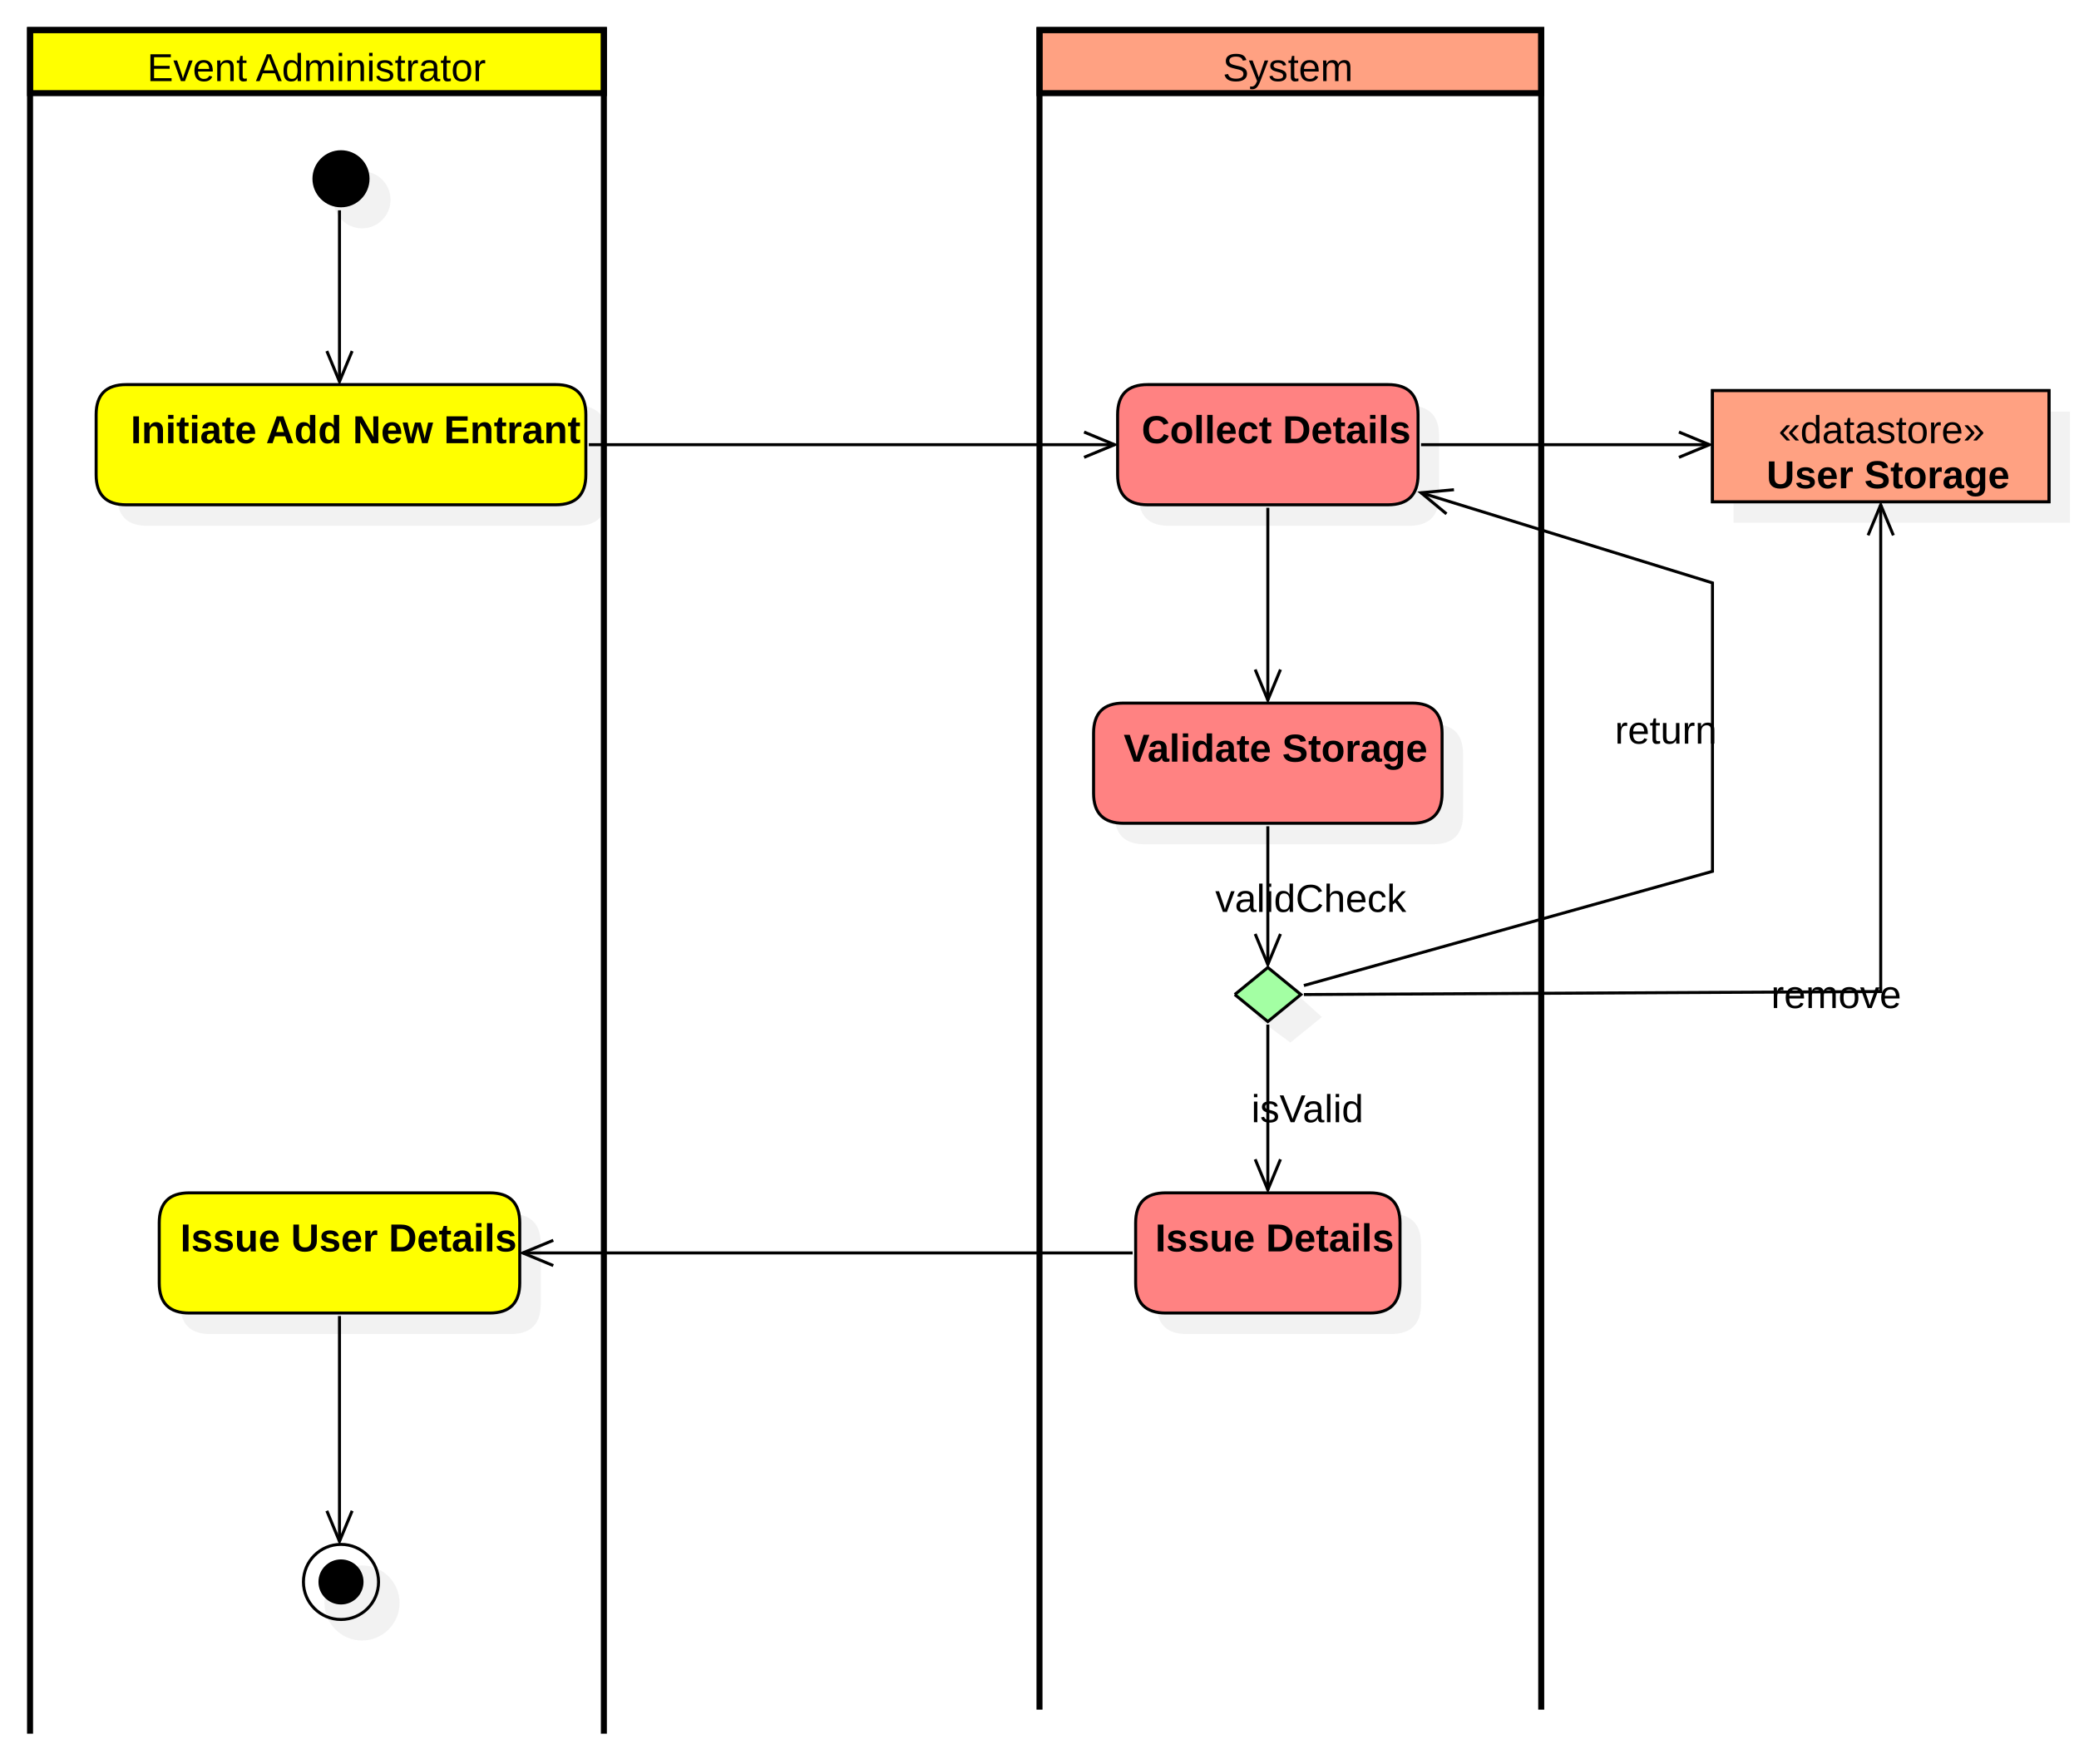
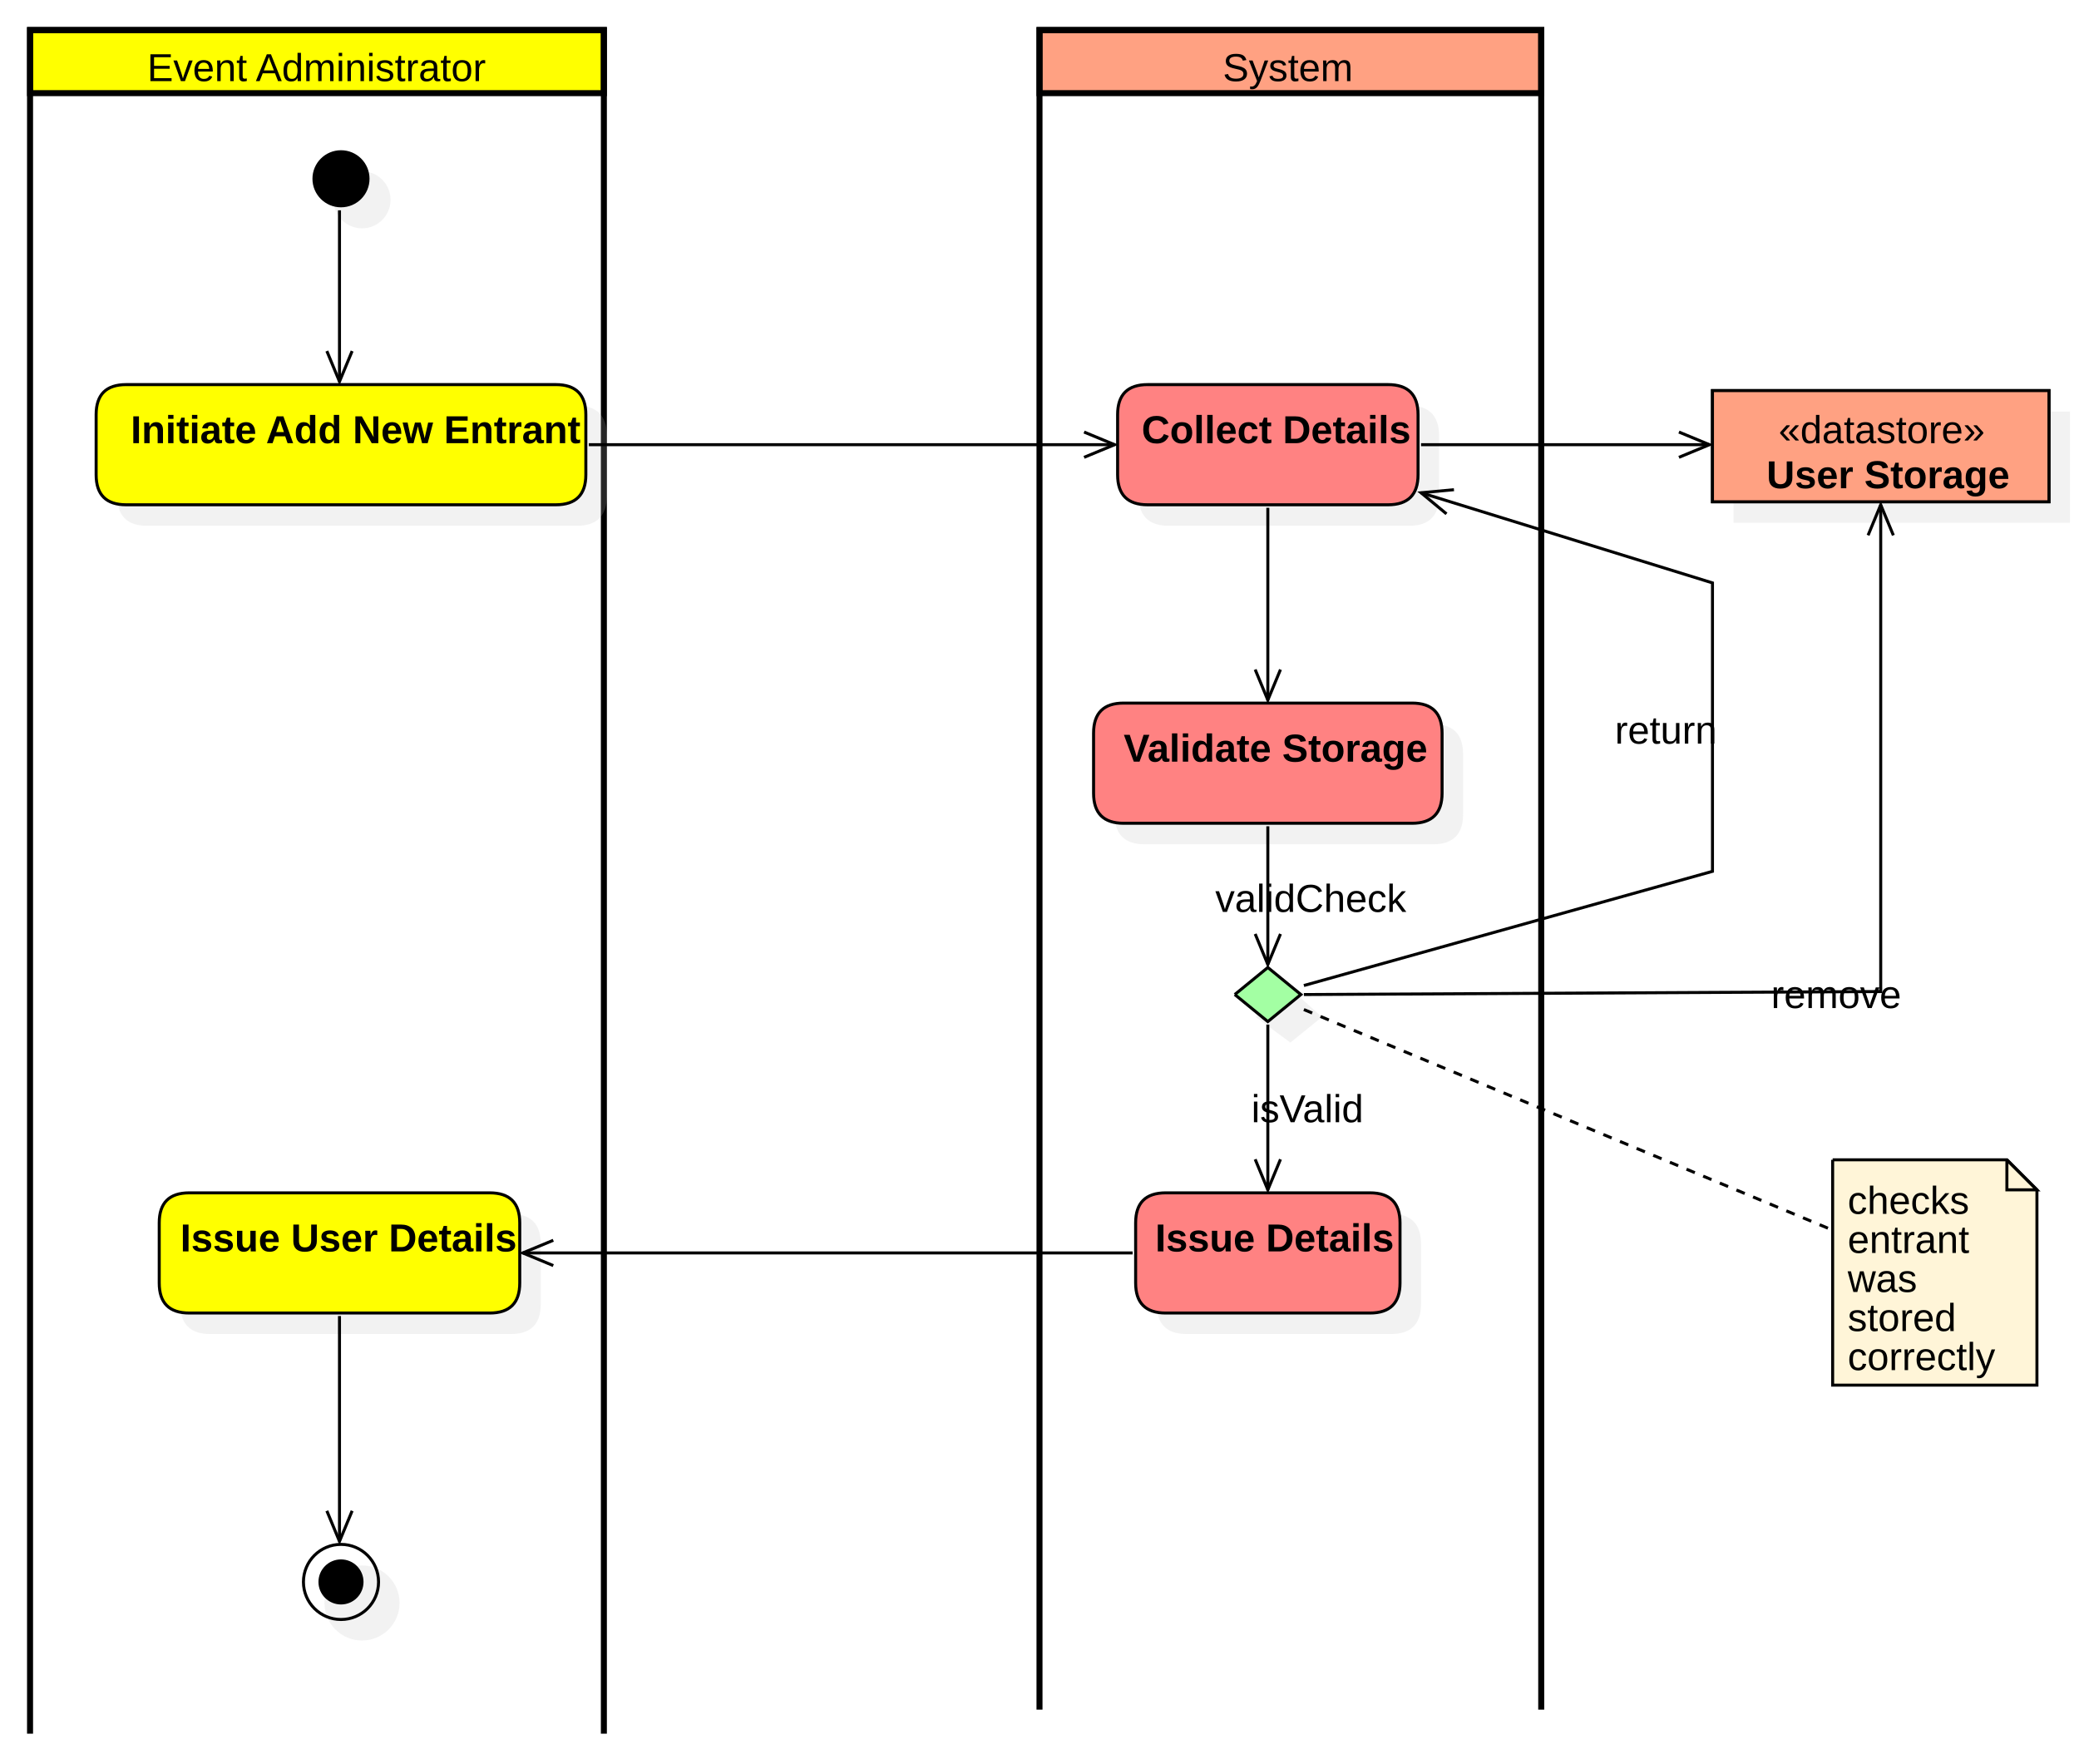
<svg xmlns="http://www.w3.org/2000/svg" version="1.1" width="692" height="587">
  <defs />
  <g>
    <g transform="translate(-230,-30) scale(1,1)">
+       <rect fill="#ffff00" stroke="none" x="240" y="40" width="191" height="21" />
+     </g>
+     <g transform="translate(-230,-30) scale(1,1)">
+       <path fill="none" stroke="#000000" d="M 240 40 L 431 40 L 431 61 L 240 61 L 240 40 Z Z" stroke-miterlimit="10" stroke-width="2" />
+     </g>
+     <g transform="translate(-230,-30) scale(1,1)">
+       <path fill="none" stroke="#000000" d="M 240 607 L 240 40 L 431 40 L 431 607" stroke-miterlimit="10" stroke-width="2" />
+     </g>
+     <g transform="translate(-230,-30) scale(1,1)">
+       <g>
+         <path fill="none" stroke="none" />
+         <text fill="#000000" stroke="none" font-family="Arial" font-size="13px" font-style="normal" font-weight="normal" text-decoration="none" x="279" y="57">Event Administrator</text>
+       </g>
+     </g>
+     <g transform="translate(-230,-30) scale(1,1)">
+       <rect fill="#ffa182" stroke="none" x="576" y="40" width="167" height="21" />
+     </g>
+     <g transform="translate(-230,-30) scale(1,1)">
+       <path fill="none" stroke="#000000" d="M 576 40 L 743 40 L 743 61 L 576 61 L 576 40 Z Z" stroke-miterlimit="10" stroke-width="2" />
+     </g>
+     <g transform="translate(-230,-30) scale(1,1)">
+       <path fill="none" stroke="#000000" d="M 576 599 L 576 40 L 743 40 L 743 599" stroke-miterlimit="10" stroke-width="2" />
+     </g>
+     <g transform="translate(-230,-30) scale(1,1)">
+       <g>
+         <path fill="none" stroke="none" />
+         <text fill="#000000" stroke="none" font-family="Arial" font-size="13px" font-style="normal" font-weight="normal" text-decoration="none" x="637" y="57">System</text>
+       </g>
+     </g>
+     <g transform="translate(-230,-30) scale(1,1)">
      <path fill="#C0C0C0" stroke="none" d="M 341 96.5 C 341 91.253 345.253 87 350.5 87 C 355.747 87 360 91.253 360 96.5 C 360 101.747 355.747 106 350.5 106 C 345.253 106 341 101.747 341 96.5 Z" opacity="0.2" />
    </g>
    <g transform="translate(-230,-30) scale(1,1)">
      <path fill="#000000" stroke="none" d="M 334 89.5 C 334 84.253 338.253 80 343.5 80 C 348.747 80 353 84.253 353 89.5 C 353 94.747 348.747 99 343.5 99 C 338.253 99 334 94.747 334 89.5 Z" />
    </g>
    <g transform="translate(-230,-30) scale(1,1)">
      <path fill="#C0C0C0" stroke="none" d="M 279 165 L 422 165 Q 432 165 432 175 L 432 195 Q 432 205 422 205 L 279 205 Q 269 205 269 195 L 269 175 Q 269 165 279 165 Z" opacity="0.2" />
    </g>
    <g transform="translate(-230,-30) scale(1,1)">
      <path fill="#ffff00" stroke="none" d="M 272 158 L 415 158 Q 425 158 425 168 L 425 188 Q 425 198 415 198 L 272 198 Q 262 198 262 188 L 262 168 Q 262 158 272 158 Z" />
    </g>
    <g transform="translate(-230,-30) scale(1,1)">
      <path fill="none" stroke="#000000" d="M 272 158 L 415 158 Q 425 158 425 168 L 425 188 Q 425 198 415 198 L 272 198 Q 262 198 262 188 L 262 168 Q 262 158 272 158 Z" stroke-miterlimit="10" />
    </g>
    <g transform="translate(-230,-30) scale(1,1)">
      <g>
        <path fill="none" stroke="none" />
        <text fill="#000000" stroke="none" font-family="Arial" font-size="13px" font-style="normal" font-weight="bold" text-decoration="none" x="273.5" y="177.5">Initiate Add New Entrant</text>
      </g>
    </g>
    <g transform="translate(-230,-30) scale(1,1)">
      <path fill="#C0C0C0" stroke="none" d="M 619 165 L 699 165 Q 709 165 709 175 L 709 195 Q 709 205 699 205 L 619 205 Q 609 205 609 195 L 609 175 Q 609 165 619 165 Z" opacity="0.2" />
    </g>
    <g transform="translate(-230,-30) scale(1,1)">
      <path fill="#ff8282" stroke="none" d="M 612 158 L 692 158 Q 702 158 702 168 L 702 188 Q 702 198 692 198 L 612 198 Q 602 198 602 188 L 602 168 Q 602 158 612 158 Z" />
    </g>
    <g transform="translate(-230,-30) scale(1,1)">
      <path fill="none" stroke="#000000" d="M 612 158 L 692 158 Q 702 158 702 168 L 702 188 Q 702 198 692 198 L 612 198 Q 602 198 602 188 L 602 168 Q 602 158 612 158 Z" stroke-miterlimit="10" />
    </g>
    <g transform="translate(-230,-30) scale(1,1)">
      <g>
        <path fill="none" stroke="none" />
        <text fill="#000000" stroke="none" font-family="Arial" font-size="13px" font-style="normal" font-weight="bold" text-decoration="none" x="610" y="177.5">Collect Details</text>
      </g>
    </g>
    <g transform="translate(-230,-30) scale(1,1)">
      <rect fill="#C0C0C0" stroke="none" x="807" y="167" width="112" height="37" opacity="0.2" />
    </g>
    <g transform="translate(-230,-30) scale(1,1)">
      <rect fill="#ffa182" stroke="none" x="800" y="160" width="112" height="37" />
    </g>
    <g transform="translate(-230,-30) scale(1,1)">
      <path fill="none" stroke="#000000" d="M 800 160 L 912 160 L 912 197 L 800 197 L 800 160 Z Z" stroke-miterlimit="10" />
    </g>
    <g transform="translate(-230,-30) scale(1,1)">
      <rect fill="#ffa182" stroke="none" x="800" y="160" width="112" height="37" />
    </g>
    <g transform="translate(-230,-30) scale(1,1)">
      <path fill="none" stroke="#000000" d="M 800 160 L 912 160 L 912 197 L 800 197 L 800 160 Z Z" stroke-miterlimit="10" />
    </g>
    <g transform="translate(-230,-30) scale(1,1)">
      <g>
        <path fill="none" stroke="none" />
        <text fill="#000000" stroke="none" font-family="Arial" font-size="13px" font-style="normal" font-weight="normal" text-decoration="none" x="822" y="177.5">«datastore»</text>
      </g>
    </g>
    <g transform="translate(-230,-30) scale(1,1)">
      <g>
        <path fill="none" stroke="none" />
        <text fill="#000000" stroke="none" font-family="Arial" font-size="13px" font-style="normal" font-weight="bold" text-decoration="none" x="818" y="192.5">User Storage</text>
      </g>
    </g>
    <g transform="translate(-230,-30) scale(1,1)">
      <path fill="#C0C0C0" stroke="none" d="M 611 271 L 707 271 Q 717 271 717 281 L 717 301 Q 717 311 707 311 L 611 311 Q 601 311 601 301 L 601 281 Q 601 271 611 271 Z" opacity="0.2" />
    </g>
    <g transform="translate(-230,-30) scale(1,1)">
      <path fill="#ff8282" stroke="none" d="M 604 264 L 700 264 Q 710 264 710 274 L 710 294 Q 710 304 700 304 L 604 304 Q 594 304 594 294 L 594 274 Q 594 264 604 264 Z" />
    </g>
    <g transform="translate(-230,-30) scale(1,1)">
      <path fill="none" stroke="#000000" d="M 604 264 L 700 264 Q 710 264 710 274 L 710 294 Q 710 304 700 304 L 604 304 Q 594 304 594 294 L 594 274 Q 594 264 604 264 Z" stroke-miterlimit="10" />
    </g>
    <g transform="translate(-230,-30) scale(1,1)">
      <g>
        <path fill="none" stroke="none" />
        <text fill="#000000" stroke="none" font-family="Arial" font-size="13px" font-style="normal" font-weight="bold" text-decoration="none" x="604" y="283.5">Validate Storage</text>
      </g>
    </g>
    <g transform="translate(-230,-30) scale(1,1)">
      <path fill="#C0C0C0" stroke="none" d="M 648 368.5 L 659.5 359 L 670 368.5 L 659.5 377 L 648 368.5" opacity="0.2" />
    </g>
    <g transform="translate(-230,-30) scale(1,1)">
      <path fill="#a3ffa3" stroke="none" d="M 641 361 L 652 352 L 663 361 L 652 370 L 641 361" />
    </g>
    <g transform="translate(-230,-30) scale(1,1)">
      <path fill="none" stroke="#000000" d="M 641 361 L 652 352 L 663 361 L 652 370 L 641 361 L 641 361" stroke-miterlimit="10" />
    </g>
    <g transform="translate(-230,-30) scale(1,1)">
      <path fill="#C0C0C0" stroke="none" d="M 625 434 L 693 434 Q 703 434 703 444 L 703 464 Q 703 474 693 474 L 625 474 Q 615 474 615 464 L 615 444 Q 615 434 625 434 Z" opacity="0.2" />
    </g>
    <g transform="translate(-230,-30) scale(1,1)">
      <path fill="#ff8282" stroke="none" d="M 618 427 L 686 427 Q 696 427 696 437 L 696 457 Q 696 467 686 467 L 618 467 Q 608 467 608 457 L 608 437 Q 608 427 618 427 Z" />
    </g>
    <g transform="translate(-230,-30) scale(1,1)">
      <path fill="none" stroke="#000000" d="M 618 427 L 686 427 Q 696 427 696 437 L 696 457 Q 696 467 686 467 L 618 467 Q 608 467 608 457 L 608 437 Q 608 427 618 427 Z" stroke-miterlimit="10" />
    </g>
    <g transform="translate(-230,-30) scale(1,1)">
      <g>
        <path fill="none" stroke="none" />
        <text fill="#000000" stroke="none" font-family="Arial" font-size="13px" font-style="normal" font-weight="bold" text-decoration="none" x="614.5" y="446.5">Issue Details</text>
      </g>
    </g>
    <g transform="translate(-230,-30) scale(1,1)">
      <path fill="#C0C0C0" stroke="none" d="M 300 434 L 400 434 Q 410 434 410 444 L 410 464 Q 410 474 400 474 L 300 474 Q 290 474 290 464 L 290 444 Q 290 434 300 434 Z" opacity="0.2" />
    </g>
    <g transform="translate(-230,-30) scale(1,1)">
      <path fill="#ffff00" stroke="none" d="M 293 427 L 393 427 Q 403 427 403 437 L 403 457 Q 403 467 393 467 L 293 467 Q 283 467 283 457 L 283 437 Q 283 427 293 427 Z" />
    </g>
    <g transform="translate(-230,-30) scale(1,1)">
      <path fill="none" stroke="#000000" d="M 293 427 L 393 427 Q 403 427 403 437 L 403 457 Q 403 467 393 467 L 293 467 Q 283 467 283 457 L 283 437 Q 283 427 293 427 Z" stroke-miterlimit="10" />
    </g>
    <g transform="translate(-230,-30) scale(1,1)">
      <g>
        <path fill="none" stroke="none" />
        <text fill="#000000" stroke="none" font-family="Arial" font-size="13px" font-style="normal" font-weight="bold" text-decoration="none" x="290" y="446.5">Issue User Details</text>
      </g>
    </g>
    <g transform="translate(-230,-30) scale(1,1)">
      <path fill="#C0C0C0" stroke="none" d="M 338 563.5 C 338 556.596 343.596 551 350.5 551 C 357.404 551 363 556.596 363 563.5 C 363 570.404 357.404 576 350.5 576 C 343.596 576 338 570.404 338 563.5 Z" opacity="0.2" />
    </g>
    <g transform="translate(-230,-30) scale(1,1)">
      <path fill="none" stroke="#000000" d="M 331 556.5 C 331 549.596 336.596 544 343.5 544 C 350.404 544 356 549.596 356 556.5 C 356 563.404 350.404 569 343.5 569 C 336.596 569 331 563.404 331 556.5 Z" stroke-miterlimit="10" />
    </g>
    <g transform="translate(-230,-30) scale(1,1)">
      <path fill="#000000" stroke="none" d="M 336 556.5 C 336 552.358 339.358 549 343.5 549 C 347.642 549 351 552.358 351 556.5 C 351 560.642 347.642 564 343.5 564 C 339.358 564 336 560.642 336 556.5 Z" />
    </g>
    <g transform="translate(-230,-30) scale(1,1)">
      <path fill="none" stroke="#000000" d="M 426 178 L 601 178" stroke-miterlimit="10" />
    </g>
    <g transform="translate(-230,-30) scale(1,1)">
      <path fill="none" stroke="#000000" d="M 590.837 182.21 L 601 178 L 590.837 173.79" stroke-miterlimit="10" />
    </g>
    <g transform="translate(-230,-30) scale(1,1)">
      <path fill="none" stroke="#000000" d="M 703 178 L 799 178" stroke-miterlimit="10" />
    </g>
    <g transform="translate(-230,-30) scale(1,1)">
      <path fill="none" stroke="#000000" d="M 788.837 182.21 L 799 178 L 788.837 173.79" stroke-miterlimit="10" />
    </g>
    <g transform="translate(-230,-30) scale(1,1)">
      <path fill="none" stroke="#000000" d="M 664 361 L 856 360 L 856 198" stroke-miterlimit="10" />
    </g>
    <g transform="translate(-230,-30) scale(1,1)">
      <path fill="none" stroke="#000000" d="M 860.21 208.163 L 856 198 L 851.79 208.163" stroke-miterlimit="10" />
    </g>
    <g transform="translate(-230,-30) scale(1,1)">
      <g>
        <path fill="none" stroke="none" />
        <text fill="#000000" stroke="none" font-family="Arial" font-size="13px" font-style="normal" font-weight="normal" text-decoration="none" x="819.5" y="365.5">remove</text>
      </g>
    </g>
    <g transform="translate(-230,-30) scale(1,1)">
      <path fill="none" stroke="#000000" d="M 664 358 L 800 320 L 800 224 L 703 194" stroke-miterlimit="10" />
    </g>
    <g transform="translate(-230,-30) scale(1,1)">
      <path fill="none" stroke="#000000" d="M 713.953 192.981 L 703 194 L 711.465 201.024" stroke-miterlimit="10" />
    </g>
    <g transform="translate(-230,-30) scale(1,1)">
      <g>
        <path fill="none" stroke="none" />
        <text fill="#000000" stroke="none" font-family="Arial" font-size="13px" font-style="normal" font-weight="normal" text-decoration="none" x="767.5" y="277.5">return</text>
      </g>
    </g>
    <g transform="translate(-230,-30) scale(1,1)">
      <path fill="none" stroke="#000000" d="M 652 199 L 652 263" stroke-miterlimit="10" />
    </g>
    <g transform="translate(-230,-30) scale(1,1)">
      <path fill="none" stroke="#000000" d="M 647.79 252.837 L 652 263 L 656.21 252.837" stroke-miterlimit="10" />
    </g>
    <g transform="translate(-230,-30) scale(1,1)">
      <path fill="none" stroke="#000000" d="M 652 305 L 652 351" stroke-miterlimit="10" />
    </g>
    <g transform="translate(-230,-30) scale(1,1)">
      <path fill="none" stroke="#000000" d="M 647.79 340.837 L 652 351 L 656.21 340.837" stroke-miterlimit="10" />
    </g>
    <g transform="translate(-230,-30) scale(1,1)">
      <g>
        <path fill="none" stroke="none" />
        <text fill="#000000" stroke="none" font-family="Arial" font-size="13px" font-style="normal" font-weight="normal" text-decoration="none" x="634.5" y="333.5">validCheck</text>
      </g>
    </g>
    <g transform="translate(-230,-30) scale(1,1)">
      <path fill="none" stroke="#000000" d="M 652 371 L 652 426" stroke-miterlimit="10" />
    </g>
    <g transform="translate(-230,-30) scale(1,1)">
      <path fill="none" stroke="#000000" d="M 647.79 415.837 L 652 426 L 656.21 415.837" stroke-miterlimit="10" />
    </g>
    <g transform="translate(-230,-30) scale(1,1)">
      <g>
        <path fill="none" stroke="none" />
        <text fill="#000000" stroke="none" font-family="Arial" font-size="13px" font-style="normal" font-weight="normal" text-decoration="none" x="646.5" y="403.5">isValid</text>
      </g>
    </g>
    <g transform="translate(-230,-30) scale(1,1)">
      <path fill="none" stroke="#000000" d="M 607 447 L 404 447" stroke-miterlimit="10" />
    </g>
    <g transform="translate(-230,-30) scale(1,1)">
      <path fill="none" stroke="#000000" d="M 414.163 442.79 L 404 447 L 414.163 451.21" stroke-miterlimit="10" />
    </g>
    <g transform="translate(-230,-30) scale(1,1)">
-       <rect fill="#ffa182" stroke="none" x="576" y="40" width="167" height="21" />
-     </g>
-     <g transform="translate(-230,-30) scale(1,1)">
-       <path fill="none" stroke="#000000" d="M 576 40 L 743 40 L 743 61 L 576 61 L 576 40 Z Z" stroke-miterlimit="10" stroke-width="2" />
-     </g>
-     <g transform="translate(-230,-30) scale(1,1)">
-       <path fill="none" stroke="#000000" d="M 576 599 L 576 40 L 743 40 L 743 599" stroke-miterlimit="10" stroke-width="2" />
-     </g>
-     <g transform="translate(-230,-30) scale(1,1)">
-       <g>
-         <path fill="none" stroke="none" />
-         <text fill="#000000" stroke="none" font-family="Arial" font-size="13px" font-style="normal" font-weight="normal" text-decoration="none" x="637" y="57">System</text>
-       </g>
-     </g>
-     <g transform="translate(-230,-30) scale(1,1)">
      <path fill="none" stroke="#000000" d="M 343 468 L 343 543" stroke-miterlimit="10" />
    </g>
    <g transform="translate(-230,-30) scale(1,1)">
      <path fill="none" stroke="#000000" d="M 338.79 532.837 L 343 543 L 347.21 532.837" stroke-miterlimit="10" />
    </g>
    <g transform="translate(-230,-30) scale(1,1)">
      <path fill="none" stroke="#000000" d="M 343 100 L 343 157" stroke-miterlimit="10" />
    </g>
    <g transform="translate(-230,-30) scale(1,1)">
      <path fill="none" stroke="#000000" d="M 338.79 146.837 L 343 157 L 347.21 146.837" stroke-miterlimit="10" />
    </g>
    <g transform="translate(-230,-30) scale(1,1)">
-       <rect fill="#ffff00" stroke="none" x="240" y="40" width="191" height="21" />
-     </g>
-     <g transform="translate(-230,-30) scale(1,1)">
-       <path fill="none" stroke="#000000" d="M 240 40 L 431 40 L 431 61 L 240 61 L 240 40 Z Z" stroke-miterlimit="10" stroke-width="2" />
-     </g>
-     <g transform="translate(-230,-30) scale(1,1)">
-       <path fill="none" stroke="#000000" d="M 240 607 L 240 40 L 431 40 L 431 607" stroke-miterlimit="10" stroke-width="2" />
-     </g>
-     <g transform="translate(-230,-30) scale(1,1)">
-       <g>
-         <path fill="none" stroke="none" />
-         <text fill="#000000" stroke="none" font-family="Arial" font-size="13px" font-style="normal" font-weight="normal" text-decoration="none" x="279" y="57">Event Administrator</text>
-       </g>
+       <path fill="#fff5d8" stroke="none" d="M 840 416 L 898 416 L 908 426 L 908 491 L 840 491 L 840 416" />
+     </g>
+     <g transform="translate(-230,-30) scale(1,1)">
+       <path fill="none" stroke="#000000" d="M 840 416 L 898 416 L 908 426 L 908 491 L 840 491 L 840 416 L 840 416" stroke-miterlimit="10" />
+     </g>
+     <g transform="translate(-230,-30) scale(1,1)">
+       <path fill="none" stroke="#000000" d="M 898 416 L 898 426 L 908 426 L 898 416" stroke-miterlimit="10" />
+     </g>
+     <g transform="translate(-230,-30) scale(1,1)">
+       <g>
+         <path fill="none" stroke="none" />
+         <text fill="#000000" stroke="none" font-family="Arial" font-size="13px" font-style="normal" font-weight="normal" text-decoration="none" x="845" y="434">checks</text>
+         <text fill="#000000" stroke="none" font-family="Arial" font-size="13px" font-style="normal" font-weight="normal" text-decoration="none" x="845" y="447">entrant</text>
+         <text fill="#000000" stroke="none" font-family="Arial" font-size="13px" font-style="normal" font-weight="normal" text-decoration="none" x="845" y="460">was</text>
+         <text fill="#000000" stroke="none" font-family="Arial" font-size="13px" font-style="normal" font-weight="normal" text-decoration="none" x="845" y="473">stored</text>
+         <text fill="#000000" stroke="none" font-family="Arial" font-size="13px" font-style="normal" font-weight="normal" text-decoration="none" x="845" y="486">correctly</text>
+       </g>
+     </g>
+     <g transform="translate(-230,-30) scale(1,1)">
+       <path fill="none" stroke="#000000" d="M 664 366 L 839 439" stroke-miterlimit="10" stroke-dasharray="3" />
    </g>
  </g>
</svg>
